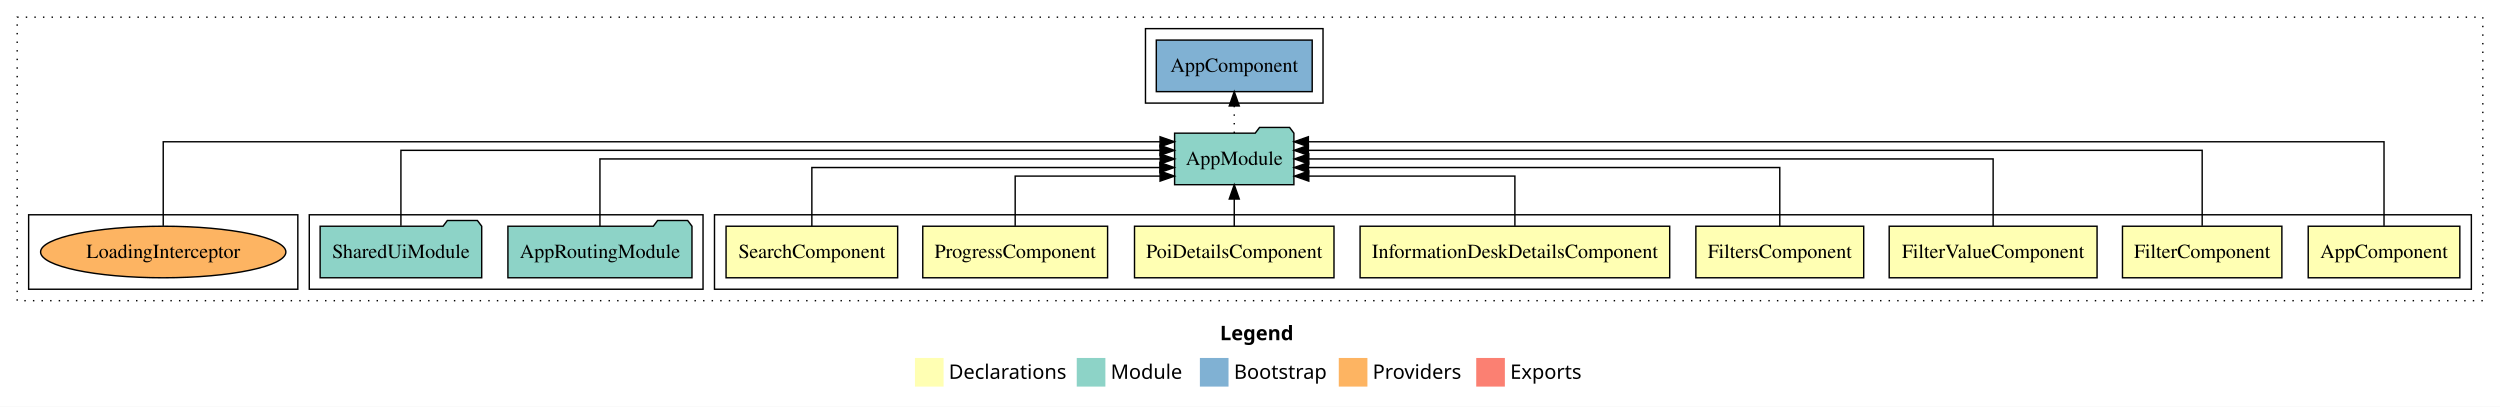
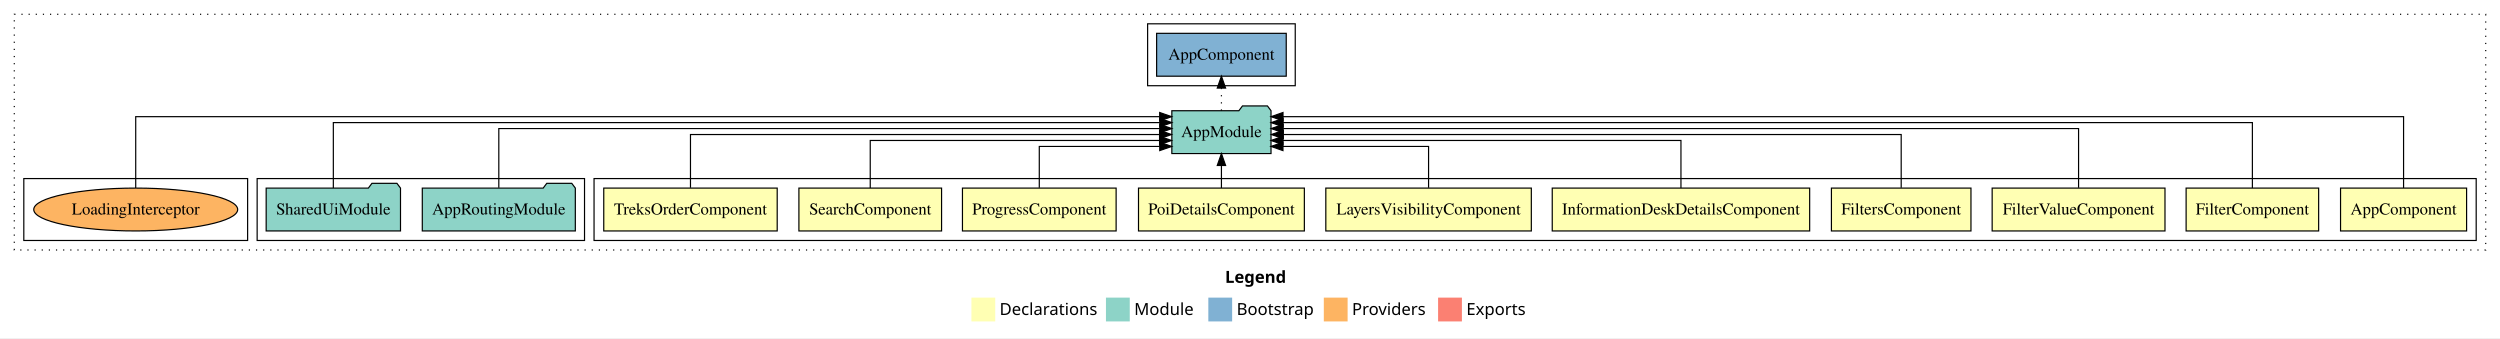
- <svg xmlns="http://www.w3.org/2000/svg" width="1746pt" height="284pt" viewBox="0.00 0.00 1746.00 284.00">
+ <svg xmlns="http://www.w3.org/2000/svg" width="2100pt" height="284pt" viewBox="0.00 0.00 2100.00 284.00">
  <g id="graph0" class="graph" transform="scale(1 1) rotate(0) translate(4 280)">
-     <polygon fill="#ffffff" stroke="transparent" points="-4,4 -4,-280 1742,-280 1742,4 -4,4" />
-     <text text-anchor="start" x="848.009" y="-42.4" font-family="sans-serif" font-weight="bold" font-size="14.00" fill="#000000">Legend</text>
-     <polygon fill="#ffffb3" stroke="transparent" points="635,-10 635,-30 655,-30 655,-10 635,-10" />
-     <text text-anchor="start" x="658.629" y="-15.4" font-family="sans-serif" font-size="14.00" fill="#000000">  Declarations</text>
-     <polygon fill="#8dd3c7" stroke="transparent" points="748,-10 748,-30 768,-30 768,-10 748,-10" />
-     <text text-anchor="start" x="771.725" y="-15.4" font-family="sans-serif" font-size="14.00" fill="#000000">  Module</text>
-     <polygon fill="#80b1d3" stroke="transparent" points="834,-10 834,-30 854,-30 854,-10 834,-10" />
-     <text text-anchor="start" x="857.781" y="-15.4" font-family="sans-serif" font-size="14.00" fill="#000000">  Bootstrap</text>
-     <polygon fill="#fdb462" stroke="transparent" points="931,-10 931,-30 951,-30 951,-10 931,-10" />
-     <text text-anchor="start" x="954.673" y="-15.4" font-family="sans-serif" font-size="14.00" fill="#000000">  Providers</text>
-     <polygon fill="#fb8072" stroke="transparent" points="1027,-10 1027,-30 1047,-30 1047,-10 1027,-10" />
-     <text text-anchor="start" x="1050.726" y="-15.4" font-family="sans-serif" font-size="14.00" fill="#000000">  Exports</text>
+     <polygon fill="#ffffff" stroke="transparent" points="-4,4 -4,-280 2096,-280 2096,4 -4,4" />
+     <text text-anchor="start" x="1025.009" y="-42.4" font-family="sans-serif" font-weight="bold" font-size="14.00" fill="#000000">Legend</text>
+     <polygon fill="#ffffb3" stroke="transparent" points="812,-10 812,-30 832,-30 832,-10 812,-10" />
+     <text text-anchor="start" x="835.629" y="-15.4" font-family="sans-serif" font-size="14.00" fill="#000000">  Declarations</text>
+     <polygon fill="#8dd3c7" stroke="transparent" points="925,-10 925,-30 945,-30 945,-10 925,-10" />
+     <text text-anchor="start" x="948.725" y="-15.4" font-family="sans-serif" font-size="14.00" fill="#000000">  Module</text>
+     <polygon fill="#80b1d3" stroke="transparent" points="1011,-10 1011,-30 1031,-30 1031,-10 1011,-10" />
+     <text text-anchor="start" x="1034.781" y="-15.4" font-family="sans-serif" font-size="14.00" fill="#000000">  Bootstrap</text>
+     <polygon fill="#fdb462" stroke="transparent" points="1108,-10 1108,-30 1128,-30 1128,-10 1108,-10" />
+     <text text-anchor="start" x="1131.673" y="-15.4" font-family="sans-serif" font-size="14.00" fill="#000000">  Providers</text>
+     <polygon fill="#fb8072" stroke="transparent" points="1204,-10 1204,-30 1224,-30 1224,-10 1204,-10" />
+     <text text-anchor="start" x="1227.726" y="-15.4" font-family="sans-serif" font-size="14.00" fill="#000000">  Exports</text>
    <g id="clust1" class="cluster">
-       <polygon fill="none" stroke="#000000" stroke-dasharray="1,5" points="8,-70 8,-268 1730,-268 1730,-70 8,-70" />
+       <polygon fill="none" stroke="#000000" stroke-dasharray="1,5" points="8,-70 8,-268 2084,-268 2084,-70 8,-70" />
    </g>
    <g id="clust2" class="cluster">
-       <polygon fill="none" stroke="#000000" points="495,-78 495,-130 1722,-130 1722,-78 495,-78" />
+       <polygon fill="none" stroke="#000000" points="495,-78 495,-130 2076,-130 2076,-78 495,-78" />
    </g>
-     <g id="clust11" class="cluster">
+     <g id="clust13" class="cluster">
      <polygon fill="none" stroke="#000000" points="212,-78 212,-130 487,-130 487,-78 212,-78" />
    </g>
-     <g id="clust13" class="cluster">
-       <polygon fill="none" stroke="#000000" points="796,-208 796,-260 920,-260 920,-208 796,-208" />
+     <g id="clust15" class="cluster">
+       <polygon fill="none" stroke="#000000" points="960,-208 960,-260 1084,-260 1084,-208 960,-208" />
    </g>
-     <g id="clust14" class="cluster">
+     <g id="clust16" class="cluster">
      <polygon fill="none" stroke="#000000" points="16,-78 16,-130 204,-130 204,-78 16,-78" />
    </g>
    <g id="node1" class="node">
-       <polygon fill="#ffffb3" stroke="#000000" points="1713.94,-122 1608.06,-122 1608.06,-86 1713.94,-86 1713.94,-122" />
-       <text text-anchor="middle" x="1661" y="-99.8" font-family="Times,serif" font-size="14.00" fill="#000000">AppComponent</text>
+       <polygon fill="#ffffb3" stroke="#000000" points="2067.94,-122 1962.06,-122 1962.06,-86 2067.94,-86 2067.94,-122" />
+       <text text-anchor="middle" x="2015" y="-99.8" font-family="Times,serif" font-size="14.00" fill="#000000">AppComponent</text>
+     </g>
+     <g id="node11" class="node">
+       <polygon fill="#8dd3c7" stroke="#000000" points="1063.657,-187 1060.657,-191 1039.657,-191 1036.657,-187 980.343,-187 980.343,-151 1063.657,-151 1063.657,-187" />
+       <text text-anchor="middle" x="1022" y="-164.8" font-family="Times,serif" font-size="14.00" fill="#000000">AppModule</text>
+     </g>
+     <g id="edge1" class="edge">
+       <path fill="none" stroke="#000000" d="M2015,-122.091C2015,-145.133 2015,-182 2015,-182 2015,-182 1073.718,-182 1073.718,-182" />
+       <polygon fill="#000000" stroke="#000000" points="1073.718,-178.5 1063.718,-182 1073.718,-185.5 1073.718,-178.5" />
+     </g>
+     <g id="node2" class="node">
+       <polygon fill="#ffffb3" stroke="#000000" points="1943.662,-122 1832.338,-122 1832.338,-86 1943.662,-86 1943.662,-122" />
+       <text text-anchor="middle" x="1888" y="-99.8" font-family="Times,serif" font-size="14.00" fill="#000000">FilterComponent</text>
+     </g>
+     <g id="edge2" class="edge">
+       <path fill="none" stroke="#000000" d="M1888,-122.045C1888,-143.662 1888,-177 1888,-177 1888,-177 1073.769,-177 1073.769,-177" />
+       <polygon fill="#000000" stroke="#000000" points="1073.769,-173.5 1063.769,-177 1073.769,-180.5 1073.769,-173.5" />
+     </g>
+     <g id="node3" class="node">
+       <polygon fill="#ffffb3" stroke="#000000" points="1814.588,-122 1669.412,-122 1669.412,-86 1814.588,-86 1814.588,-122" />
+       <text text-anchor="middle" x="1742" y="-99.8" font-family="Times,serif" font-size="14.00" fill="#000000">FilterValueComponent</text>
+     </g>
+     <g id="edge3" class="edge">
+       <path fill="none" stroke="#000000" d="M1742,-122.223C1742,-142.365 1742,-172 1742,-172 1742,-172 1073.822,-172 1073.822,-172" />
+       <polygon fill="#000000" stroke="#000000" points="1073.822,-168.5 1063.822,-172 1073.822,-175.5 1073.822,-168.5" />
+     </g>
+     <g id="node4" class="node">
+       <polygon fill="#ffffb3" stroke="#000000" points="1651.607,-122 1534.393,-122 1534.393,-86 1651.607,-86 1651.607,-122" />
+       <text text-anchor="middle" x="1593" y="-99.8" font-family="Times,serif" font-size="14.00" fill="#000000">FiltersComponent</text>
+     </g>
+     <g id="edge4" class="edge">
+       <path fill="none" stroke="#000000" d="M1593,-122.222C1593,-140.828 1593,-167 1593,-167 1593,-167 1073.987,-167 1073.987,-167" />
+       <polygon fill="#000000" stroke="#000000" points="1073.987,-163.5 1063.987,-167 1073.987,-170.5 1073.987,-163.5" />
+     </g>
+     <g id="node5" class="node">
+       <polygon fill="#ffffb3" stroke="#000000" points="1516.119,-122 1299.881,-122 1299.881,-86 1516.119,-86 1516.119,-122" />
+       <text text-anchor="middle" x="1408" y="-99.8" font-family="Times,serif" font-size="14.00" fill="#000000">InformationDeskDetailsComponent</text>
+     </g>
+     <g id="edge5" class="edge">
+       <path fill="none" stroke="#000000" d="M1408,-122.034C1408,-139.06 1408,-162 1408,-162 1408,-162 1073.676,-162 1073.676,-162" />
+       <polygon fill="#000000" stroke="#000000" points="1073.676,-158.5 1063.676,-162 1073.676,-165.5 1073.676,-158.5" />
+     </g>
+     <g id="node6" class="node">
+       <polygon fill="#ffffb3" stroke="#000000" points="1282.314,-122 1109.686,-122 1109.686,-86 1282.314,-86 1282.314,-122" />
+       <text text-anchor="middle" x="1196" y="-99.8" font-family="Times,serif" font-size="14.00" fill="#000000">LayersVisibilityComponent</text>
+     </g>
+     <g id="edge6" class="edge">
+       <path fill="none" stroke="#000000" d="M1196,-122.24C1196,-137.571 1196,-157 1196,-157 1196,-157 1073.677,-157 1073.677,-157" />
+       <polygon fill="#000000" stroke="#000000" points="1073.677,-153.5 1063.677,-157 1073.677,-160.5 1073.677,-153.5" />
+     </g>
+     <g id="node7" class="node">
+       <polygon fill="#ffffb3" stroke="#000000" points="1091.658,-122 952.342,-122 952.342,-86 1091.658,-86 1091.658,-122" />
+       <text text-anchor="middle" x="1022" y="-99.8" font-family="Times,serif" font-size="14.00" fill="#000000">PoiDetailsComponent</text>
+     </g>
+     <g id="edge7" class="edge">
+       <path fill="none" stroke="#000000" d="M1022,-122.106C1022,-122.106 1022,-140.991 1022,-140.991" />
+       <polygon fill="#000000" stroke="#000000" points="1018.5,-140.991 1022,-150.991 1025.5,-140.991 1018.5,-140.991" />
+     </g>
+     <g id="node8" class="node">
+       <polygon fill="#ffffb3" stroke="#000000" points="933.541,-122 804.459,-122 804.459,-86 933.541,-86 933.541,-122" />
+       <text text-anchor="middle" x="869" y="-99.8" font-family="Times,serif" font-size="14.00" fill="#000000">ProgressComponent</text>
+     </g>
+     <g id="edge8" class="edge">
+       <path fill="none" stroke="#000000" d="M869,-122.24C869,-137.571 869,-157 869,-157 869,-157 970.192,-157 970.192,-157" />
+       <polygon fill="#000000" stroke="#000000" points="970.192,-160.5 980.192,-157 970.192,-153.5 970.192,-160.5" />
    </g>
    <g id="node9" class="node">
-       <polygon fill="#8dd3c7" stroke="#000000" points="899.657,-187 896.657,-191 875.657,-191 872.657,-187 816.343,-187 816.343,-151 899.657,-151 899.657,-187" />
-       <text text-anchor="middle" x="858" y="-164.8" font-family="Times,serif" font-size="14.00" fill="#000000">AppModule</text>
+       <polygon fill="#ffffb3" stroke="#000000" points="786.92,-122 667.08,-122 667.08,-86 786.92,-86 786.92,-122" />
+       <text text-anchor="middle" x="727" y="-99.8" font-family="Times,serif" font-size="14.00" fill="#000000">SearchComponent</text>
    </g>
-     <g id="edge1" class="edge">
-       <path fill="none" stroke="#000000" d="M1661,-122.248C1661,-145.018 1661,-181 1661,-181 1661,-181 909.762,-181 909.762,-181" />
-       <polygon fill="#000000" stroke="#000000" points="909.762,-177.5 899.762,-181 909.762,-184.5 909.762,-177.5" />
+     <g id="edge9" class="edge">
+       <path fill="none" stroke="#000000" d="M727,-122.034C727,-139.06 727,-162 727,-162 727,-162 970.047,-162 970.047,-162" />
+       <polygon fill="#000000" stroke="#000000" points="970.047,-165.5 980.047,-162 970.047,-158.5 970.047,-165.5" />
    </g>
-     <g id="node2" class="node">
-       <polygon fill="#ffffb3" stroke="#000000" points="1589.662,-122 1478.338,-122 1478.338,-86 1589.662,-86 1589.662,-122" />
-       <text text-anchor="middle" x="1534" y="-99.8" font-family="Times,serif" font-size="14.00" fill="#000000">FilterComponent</text>
+     <g id="node10" class="node">
+       <polygon fill="#ffffb3" stroke="#000000" points="648.847,-122 503.153,-122 503.153,-86 648.847,-86 648.847,-122" />
+       <text text-anchor="middle" x="576" y="-99.8" font-family="Times,serif" font-size="14.00" fill="#000000">TreksOrderComponent</text>
    </g>
-     <g id="edge2" class="edge">
-       <path fill="none" stroke="#000000" d="M1534,-122.284C1534,-143.321 1534,-175 1534,-175 1534,-175 909.777,-175 909.777,-175" />
-       <polygon fill="#000000" stroke="#000000" points="909.777,-171.5 899.777,-175 909.777,-178.5 909.777,-171.5" />
+     <g id="edge10" class="edge">
+       <path fill="none" stroke="#000000" d="M576,-122.222C576,-140.828 576,-167 576,-167 576,-167 970.041,-167 970.041,-167" />
+       <polygon fill="#000000" stroke="#000000" points="970.041,-170.5 980.041,-167 970.041,-163.5 970.041,-170.5" />
    </g>
-     <g id="node3" class="node">
-       <polygon fill="#ffffb3" stroke="#000000" points="1460.588,-122 1315.412,-122 1315.412,-86 1460.588,-86 1460.588,-122" />
-       <text text-anchor="middle" x="1388" y="-99.8" font-family="Times,serif" font-size="14.00" fill="#000000">FilterValueComponent</text>
+     <g id="node14" class="node">
+       <polygon fill="#80b1d3" stroke="#000000" points="1076.439,-252 967.561,-252 967.561,-216 1076.439,-216 1076.439,-252" />
+       <text text-anchor="middle" x="1022" y="-229.8" font-family="Times,serif" font-size="14.00" fill="#000000">AppComponent </text>
    </g>
-     <g id="edge3" class="edge">
-       <path fill="none" stroke="#000000" d="M1388,-122.106C1388,-141.339 1388,-169 1388,-169 1388,-169 910.031,-169 910.031,-169" />
-       <polygon fill="#000000" stroke="#000000" points="910.031,-165.5 900.031,-169 910.031,-172.5 910.031,-165.5" />
-     </g>
-     <g id="node4" class="node">
-       <polygon fill="#ffffb3" stroke="#000000" points="1297.607,-122 1180.393,-122 1180.393,-86 1297.607,-86 1297.607,-122" />
-       <text text-anchor="middle" x="1239" y="-99.8" font-family="Times,serif" font-size="14.00" fill="#000000">FiltersComponent</text>
-     </g>
-     <g id="edge4" class="edge">
-       <path fill="none" stroke="#000000" d="M1239,-122.022C1239,-139.373 1239,-163 1239,-163 1239,-163 909.864,-163 909.864,-163" />
-       <polygon fill="#000000" stroke="#000000" points="909.864,-159.5 899.864,-163 909.864,-166.5 909.864,-159.5" />
-     </g>
-     <g id="node5" class="node">
-       <polygon fill="#ffffb3" stroke="#000000" points="1162.119,-122 945.881,-122 945.881,-86 1162.119,-86 1162.119,-122" />
-       <text text-anchor="middle" x="1054" y="-99.8" font-family="Times,serif" font-size="14.00" fill="#000000">InformationDeskDetailsComponent</text>
-     </g>
-     <g id="edge5" class="edge">
-       <path fill="none" stroke="#000000" d="M1054,-122.24C1054,-137.571 1054,-157 1054,-157 1054,-157 910.047,-157 910.047,-157" />
-       <polygon fill="#000000" stroke="#000000" points="910.047,-153.5 900.047,-157 910.047,-160.5 910.047,-153.5" />
-     </g>
-     <g id="node6" class="node">
-       <polygon fill="#ffffb3" stroke="#000000" points="927.658,-122 788.342,-122 788.342,-86 927.658,-86 927.658,-122" />
-       <text text-anchor="middle" x="858" y="-99.8" font-family="Times,serif" font-size="14.00" fill="#000000">PoiDetailsComponent</text>
-     </g>
-     <g id="edge6" class="edge">
-       <path fill="none" stroke="#000000" d="M858,-122.106C858,-122.106 858,-140.991 858,-140.991" />
-       <polygon fill="#000000" stroke="#000000" points="854.5,-140.991 858,-150.991 861.5,-140.991 854.5,-140.991" />
-     </g>
-     <g id="node7" class="node">
-       <polygon fill="#ffffb3" stroke="#000000" points="769.541,-122 640.459,-122 640.459,-86 769.541,-86 769.541,-122" />
-       <text text-anchor="middle" x="705" y="-99.8" font-family="Times,serif" font-size="14.00" fill="#000000">ProgressComponent</text>
-     </g>
-     <g id="edge7" class="edge">
-       <path fill="none" stroke="#000000" d="M705,-122.24C705,-137.571 705,-157 705,-157 705,-157 806.192,-157 806.192,-157" />
-       <polygon fill="#000000" stroke="#000000" points="806.192,-160.5 816.192,-157 806.192,-153.5 806.192,-160.5" />
-     </g>
-     <g id="node8" class="node">
-       <polygon fill="#ffffb3" stroke="#000000" points="622.92,-122 503.08,-122 503.08,-86 622.92,-86 622.92,-122" />
-       <text text-anchor="middle" x="563" y="-99.8" font-family="Times,serif" font-size="14.00" fill="#000000">SearchComponent</text>
-     </g>
-     <g id="edge8" class="edge">
-       <path fill="none" stroke="#000000" d="M563,-122.022C563,-139.373 563,-163 563,-163 563,-163 806.047,-163 806.047,-163" />
-       <polygon fill="#000000" stroke="#000000" points="806.047,-166.5 816.047,-163 806.047,-159.5 806.047,-166.5" />
+     <g id="edge13" class="edge">
+       <path fill="none" stroke="#000000" stroke-dasharray="1,5" d="M1022,-187.106C1022,-187.106 1022,-205.991 1022,-205.991" />
+       <polygon fill="#000000" stroke="#000000" points="1018.5,-205.991 1022,-215.991 1025.5,-205.991 1018.5,-205.991" />
    </g>
    <g id="node12" class="node">
-       <polygon fill="#80b1d3" stroke="#000000" points="912.439,-252 803.561,-252 803.561,-216 912.439,-216 912.439,-252" />
-       <text text-anchor="middle" x="858" y="-229.8" font-family="Times,serif" font-size="14.00" fill="#000000">AppComponent </text>
-     </g>
-     <g id="edge11" class="edge">
-       <path fill="none" stroke="#000000" stroke-dasharray="1,5" d="M858,-187.106C858,-187.106 858,-205.991 858,-205.991" />
-       <polygon fill="#000000" stroke="#000000" points="854.5,-205.991 858,-215.991 861.5,-205.991 854.5,-205.991" />
-     </g>
-     <g id="node10" class="node">
      <polygon fill="#8dd3c7" stroke="#000000" points="479.274,-122 476.274,-126 455.274,-126 452.274,-122 350.726,-122 350.726,-86 479.274,-86 479.274,-122" />
      <text text-anchor="middle" x="415" y="-99.8" font-family="Times,serif" font-size="14.00" fill="#000000">AppRoutingModule</text>
    </g>
-     <g id="edge9" class="edge">
-       <path fill="none" stroke="#000000" d="M415,-122.106C415,-141.339 415,-169 415,-169 415,-169 806.324,-169 806.324,-169" />
-       <polygon fill="#000000" stroke="#000000" points="806.324,-172.5 816.324,-169 806.324,-165.5 806.324,-172.5" />
+     <g id="edge11" class="edge">
+       <path fill="none" stroke="#000000" d="M415,-122.223C415,-142.365 415,-172 415,-172 415,-172 970.278,-172 970.278,-172" />
+       <polygon fill="#000000" stroke="#000000" points="970.279,-175.5 980.278,-172 970.278,-168.5 970.279,-175.5" />
    </g>
-     <g id="node11" class="node">
+     <g id="node13" class="node">
      <polygon fill="#8dd3c7" stroke="#000000" points="332.42,-122 329.42,-126 308.42,-126 305.42,-122 219.58,-122 219.58,-86 332.42,-86 332.42,-122" />
      <text text-anchor="middle" x="276" y="-99.8" font-family="Times,serif" font-size="14.00" fill="#000000">SharedUiModule</text>
    </g>
-     <g id="edge10" class="edge">
-       <path fill="none" stroke="#000000" d="M276,-122.284C276,-143.321 276,-175 276,-175 276,-175 806.144,-175 806.144,-175" />
-       <polygon fill="#000000" stroke="#000000" points="806.144,-178.5 816.144,-175 806.144,-171.5 806.144,-178.5" />
+     <g id="edge12" class="edge">
+       <path fill="none" stroke="#000000" d="M276,-122.045C276,-143.662 276,-177 276,-177 276,-177 970.293,-177 970.293,-177" />
+       <polygon fill="#000000" stroke="#000000" points="970.293,-180.5 980.293,-177 970.293,-173.5 970.293,-180.5" />
    </g>
-     <g id="node13" class="node">
+     <g id="node15" class="node">
      <ellipse fill="#fdb462" stroke="#000000" cx="110" cy="-104" rx="85.655" ry="18" />
      <text text-anchor="middle" x="110" y="-99.8" font-family="Times,serif" font-size="14.00" fill="#000000">LoadingInterceptor</text>
    </g>
-     <g id="edge12" class="edge">
-       <path fill="none" stroke="#000000" d="M110,-122.248C110,-145.018 110,-181 110,-181 110,-181 806.182,-181 806.182,-181" />
-       <polygon fill="#000000" stroke="#000000" points="806.182,-184.5 816.182,-181 806.181,-177.5 806.182,-184.5" />
+     <g id="edge14" class="edge">
+       <path fill="none" stroke="#000000" d="M110,-122.091C110,-145.133 110,-182 110,-182 110,-182 970.143,-182 970.143,-182" />
+       <polygon fill="#000000" stroke="#000000" points="970.143,-185.5 980.143,-182 970.143,-178.5 970.143,-185.5" />
    </g>
  </g>
</svg>
